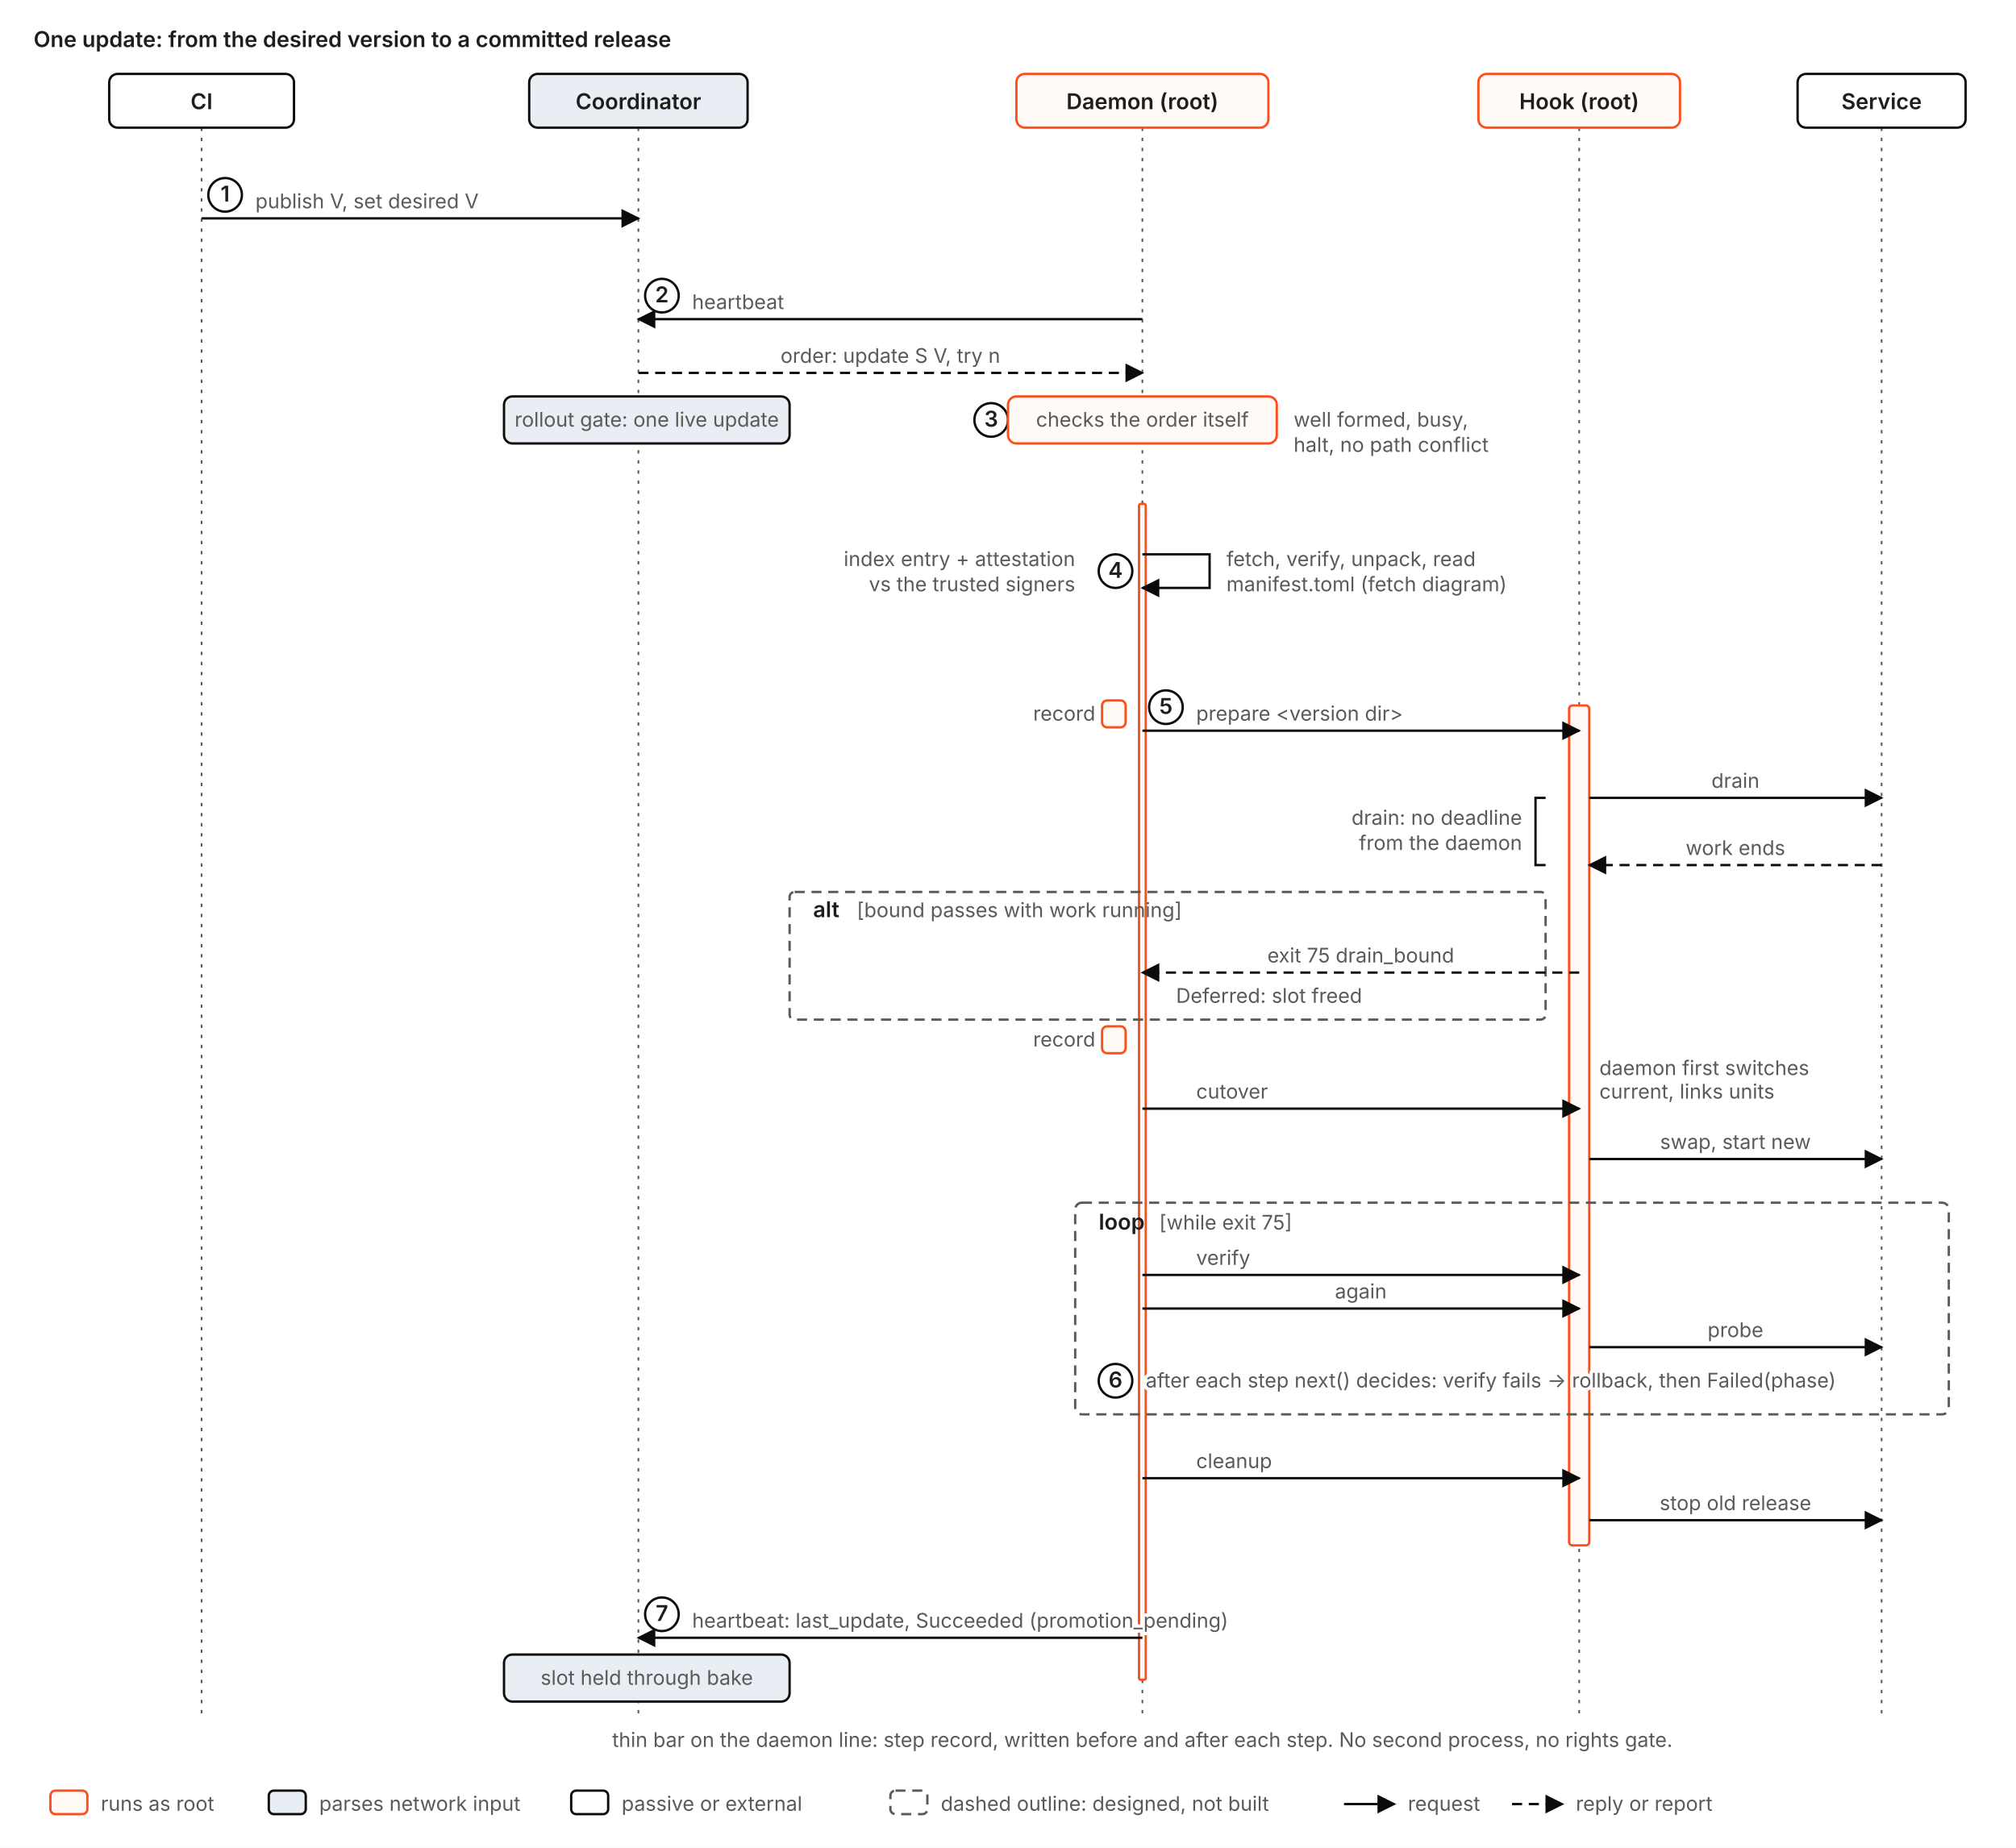
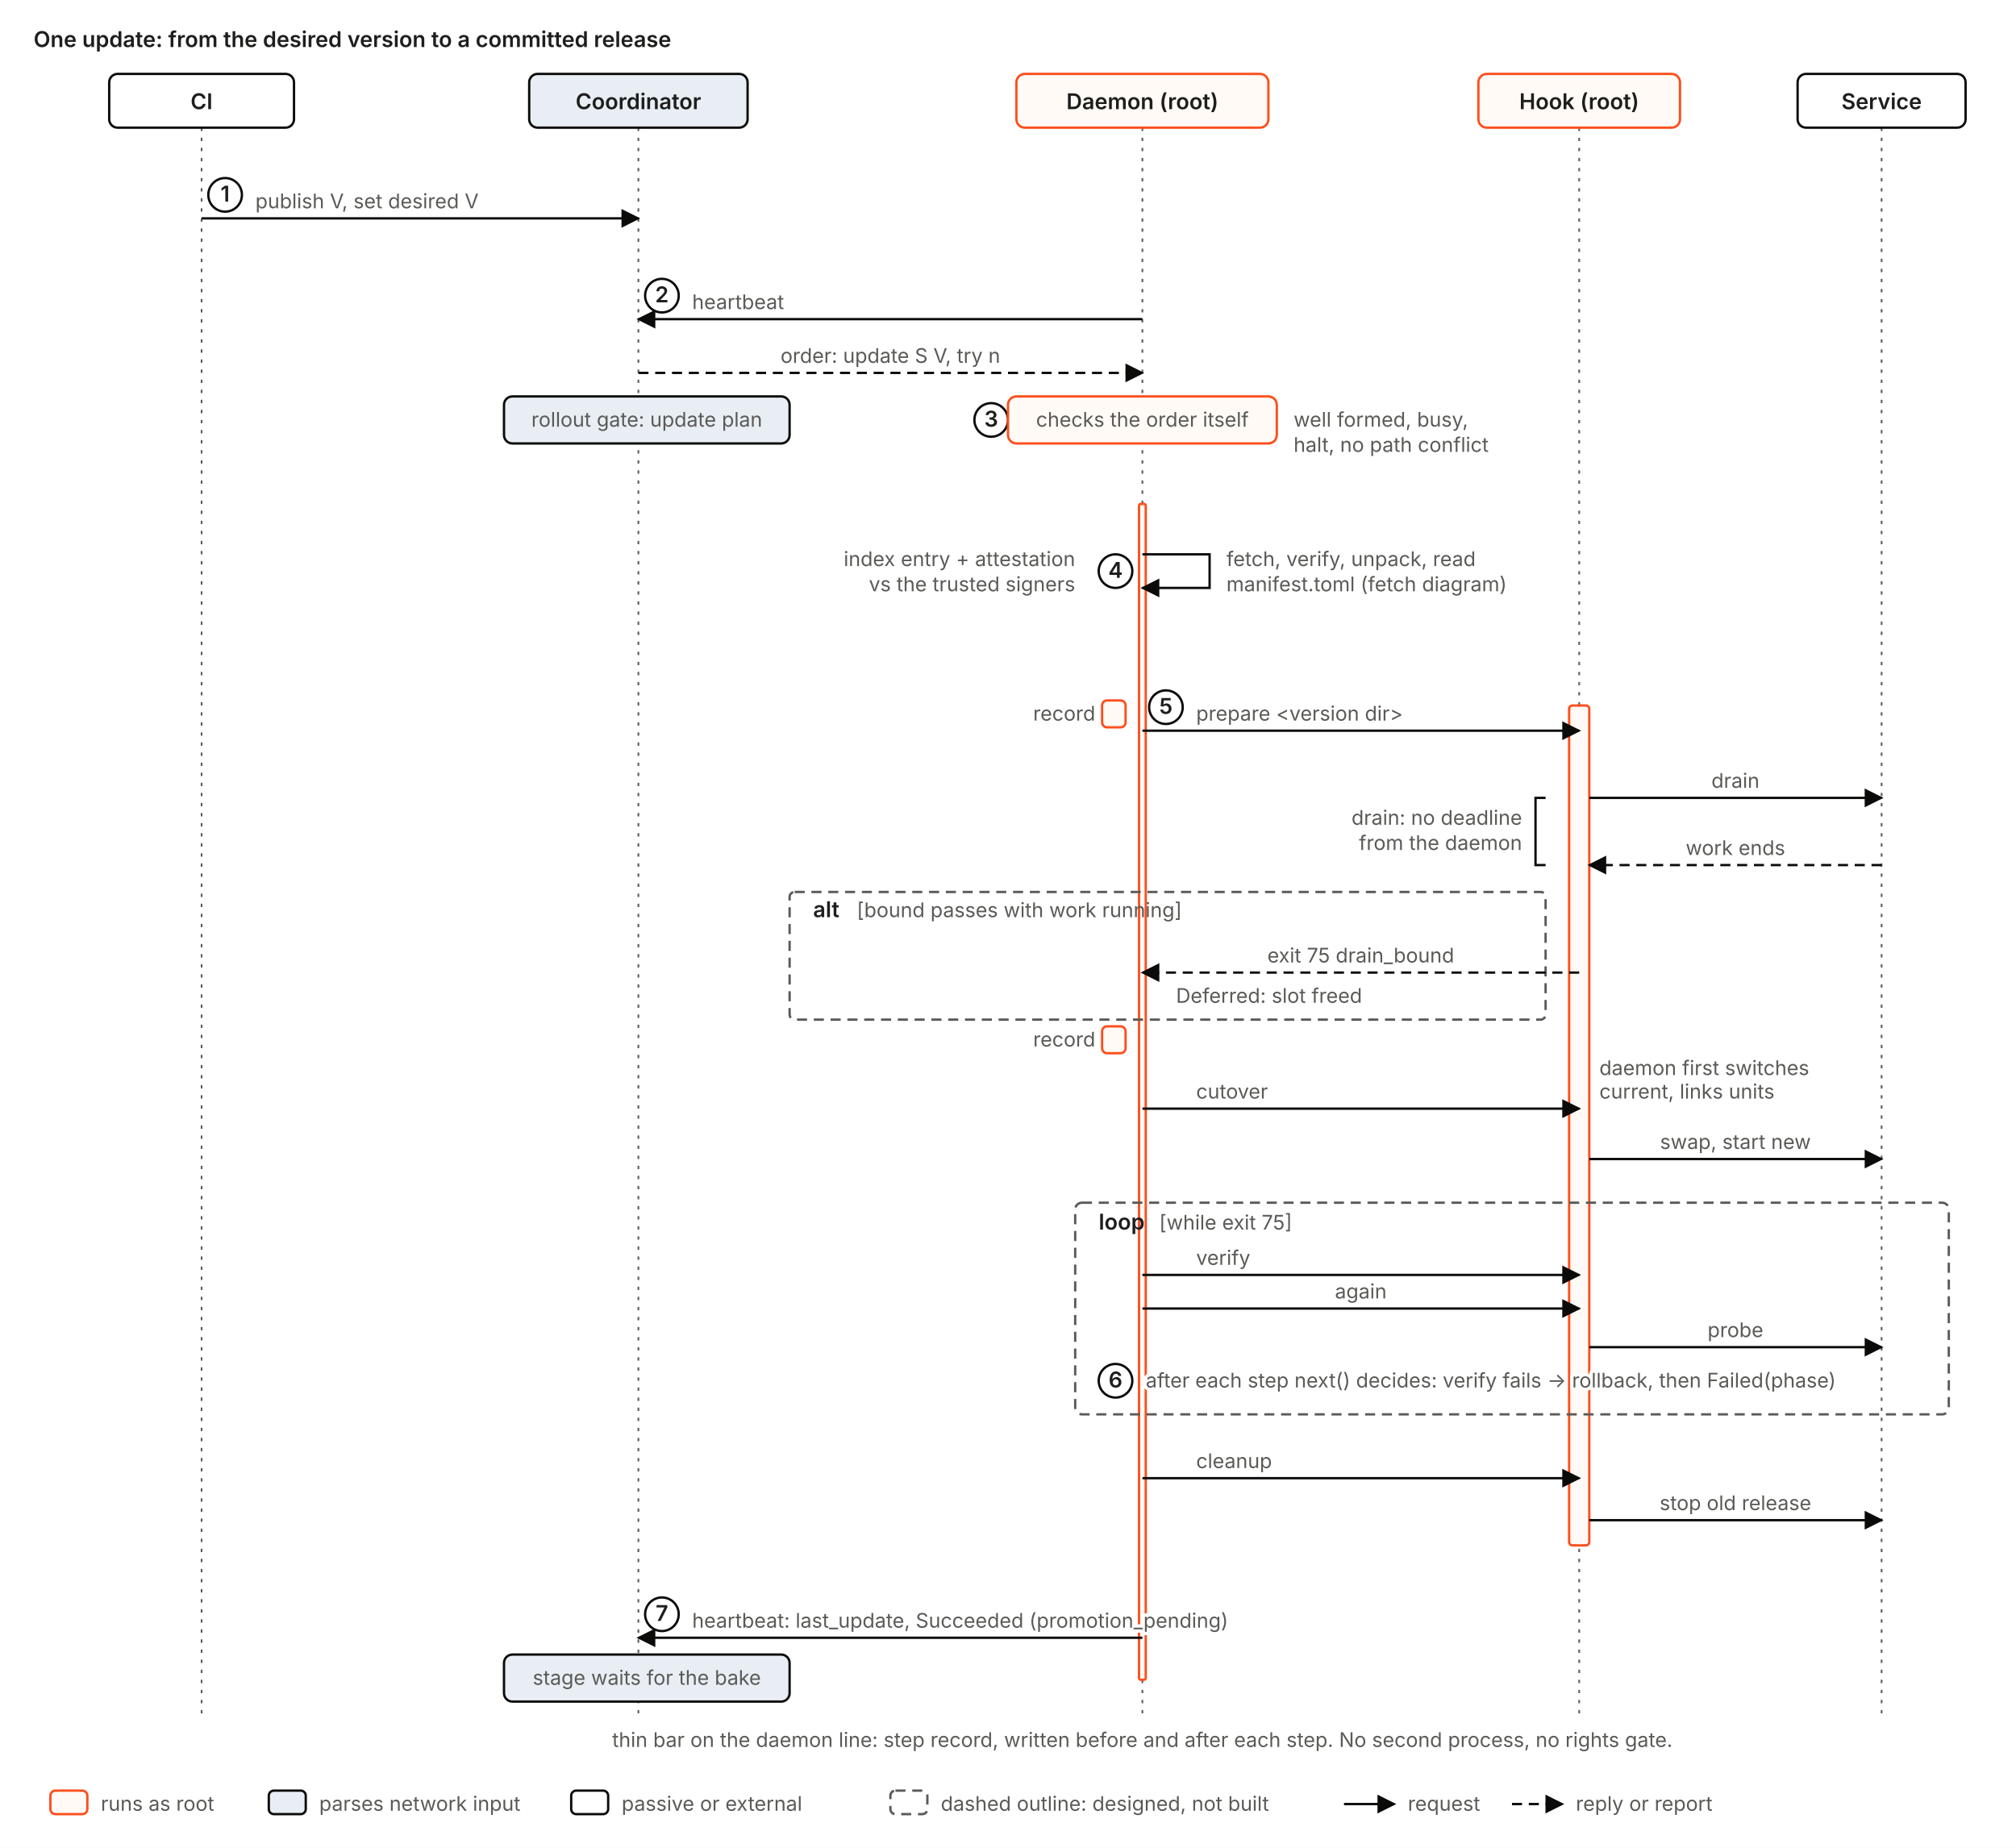
<svg xmlns="http://www.w3.org/2000/svg" viewBox="0 0 1200 1100" width="1200" height="1100" role="img" aria-label="Update sequence with drain: CI sets the desired version, the coordinator orders the update at a heartbeat, the daemon checks the order, fetches, verifies and unpacks the package, and runs prepare, cutover, verify and cleanup in the hook as root while the service drains.">
  <defs>
    <marker id="update-sequence-ak" viewBox="0 0 10 10" refX="9" refY="5" markerWidth="8" markerHeight="8" orient="auto-start-reverse">
      <path d="M0,0 L10,5 L0,10 z" fill="#0B0B0A" />
    </marker>
    <marker id="update-sequence-ao" viewBox="0 0 10 10" refX="9" refY="5" markerWidth="8" markerHeight="8" orient="auto-start-reverse">
      <path d="M0,0 L10,5 L0,10 z" fill="#FD4F1D" />
    </marker>
  </defs>
  <style>
.box{fill:#FFFFFF;stroke:#0B0B0A;stroke-width:1.4}
.box-b{fill:#E8EEF4;stroke:#0B0B0A;stroke-width:1.4}
.box-o{fill:#FFFAF5;stroke:#FD4F1D;stroke-width:1.4}
.box-t{fill:none;stroke:#FD4F1D;stroke-width:2}
.box-p{fill:none;stroke:#5A5A57;stroke-width:1.4;stroke-dasharray:6 4}
.dash{stroke-dasharray:6 4}
.tb{stroke:#FD4F1D;fill:none;stroke-width:2.2;stroke-dasharray:8 5}
.ln{stroke:#0B0B0A;fill:none;stroke-width:1.4}
.ln-d{stroke:#0B0B0A;fill:none;stroke-width:1.4;stroke-dasharray:6 4}
.ln-o{stroke:#FD4F1D;fill:none;stroke-width:1.6}
.ln-od{stroke:#FD4F1D;fill:none;stroke-width:1.6;stroke-dasharray:6 4}
.life{stroke:#5A5A57;stroke-width:1;stroke-dasharray:2 4}
text{fill:#1E1E1D;font-family:system-ui,-apple-system,'Segoe UI',sans-serif;font-size:13px}
.b{font-weight:600}
.t-m{fill:#5A5A57;font-size:12px}
.lbl{paint-order:stroke;stroke:#FFFFFF;stroke-width:4px;stroke-linejoin:round}
</style>
  <rect x="0" y="0" width="1200" height="1100" fill="#FFFFFF" />
  <text x="20" y="28" class="b" font-size="16" text-anchor="start">One update: from the desired version to a committed release</text>
  <path d="M120,76 L120,1020" class="life" />
  <path d="M380,76 L380,1020" class="life" />
  <path d="M680,76 L680,1020" class="life" />
  <path d="M940,76 L940,1020" class="life" />
  <path d="M1120,76 L1120,1020" class="life" />
  <rect x="65" y="44" width="110" height="32" rx="5" class="box" />
  <text x="120" y="65" class="b" text-anchor="middle">CI</text>
  <rect x="315" y="44" width="130" height="32" rx="5" class="box-b" />
  <text x="380" y="65" class="b" text-anchor="middle">Coordinator</text>
  <rect x="605" y="44" width="150" height="32" rx="5" class="box-o" />
  <text x="680" y="65" class="b" text-anchor="middle">Daemon (root)</text>
  <rect x="880" y="44" width="120" height="32" rx="5" class="box-o" />
  <text x="940" y="65" class="b" text-anchor="middle">Hook (root)</text>
  <rect x="1070" y="44" width="100" height="32" rx="5" class="box" />
  <text x="1120" y="65" class="b" text-anchor="middle">Service</text>
  <rect x="678" y="300" width="4" height="700" rx="1" class="box-o" />
  <path d="M120,130 L380,130" class="ln" marker-end="url(#update-sequence-ak)" />
  <circle cx="134" cy="116" r="10" fill="#FFFFFF" stroke="#0B0B0A" stroke-width="1.4" />
  <text x="134" y="120" class="b" font-size="12" text-anchor="middle">1</text>
  <text x="152" y="124" class="t-m lbl" text-anchor="start">publish V, set desired V</text>
  <path d="M680,190 L380,190" class="ln" marker-end="url(#update-sequence-ak)" />
  <circle cx="394" cy="176" r="10" fill="#FFFFFF" stroke="#0B0B0A" stroke-width="1.4" />
  <text x="394" y="180" class="b" font-size="12" text-anchor="middle">2</text>
  <text x="412" y="184" class="t-m lbl" text-anchor="start">heartbeat</text>
  <path d="M380,222 L680,222" class="ln-d" marker-end="url(#update-sequence-ak)" />
  <text x="530" y="216" class="t-m lbl" text-anchor="middle">order: update S V, try n</text>
  <rect x="300" y="236" width="170" height="28" rx="5" class="box-b" />
-   <text x="385" y="254" class="t-m" text-anchor="middle">rollout gate: one live update</text>
+   <text x="385" y="254" class="t-m" text-anchor="middle">rollout gate: update plan</text>
  <circle cx="590" cy="250" r="10" fill="#FFFFFF" stroke="#0B0B0A" stroke-width="1.4" />
  <text x="590" y="254" class="b" font-size="12" text-anchor="middle">3</text>
  <rect x="600" y="236" width="160" height="28" rx="5" class="box-o" />
  <text x="680" y="254" class="t-m" text-anchor="middle">checks the order itself</text>
  <text x="770" y="254" class="t-m lbl" text-anchor="start">well formed, busy,</text>
  <text x="770" y="269" class="t-m lbl" text-anchor="start">halt, no path conflict</text>
  <path d="M680,330 L720,330 L720,350 L680,350" class="ln" marker-end="url(#update-sequence-ak)" />
  <circle cx="664" cy="340" r="10" fill="#FFFFFF" stroke="#0B0B0A" stroke-width="1.4" />
  <text x="664" y="344" class="b" font-size="12" text-anchor="middle">4</text>
  <text x="730" y="337" class="t-m lbl" text-anchor="start">fetch, verify, unpack, read</text>
  <text x="730" y="352" class="t-m lbl" text-anchor="start">manifest.toml (fetch diagram)</text>
  <text x="640" y="337" class="t-m lbl" text-anchor="end">index entry + attestation</text>
  <text x="640" y="352" class="t-m lbl" text-anchor="end">vs the trusted signers</text>
  <rect x="934" y="420" width="12" height="500" rx="2" class="box-o" />
  <path d="M680,435 L940,435" class="ln" marker-end="url(#update-sequence-ak)" />
  <circle cx="694" cy="421" r="10" fill="#FFFFFF" stroke="#0B0B0A" stroke-width="1.4" />
  <text x="694" y="425" class="b" font-size="12" text-anchor="middle">5</text>
  <text x="712" y="429" class="t-m lbl" text-anchor="start">prepare &lt;version dir&gt;</text>
  <path d="M946,475 L1120,475" class="ln" marker-end="url(#update-sequence-ak)" />
  <text x="1033" y="469" class="t-m lbl" text-anchor="middle">drain</text>
  <path d="M1120,515 L946,515" class="ln-d" marker-end="url(#update-sequence-ak)" />
  <text x="1033" y="509" class="t-m lbl" text-anchor="middle">work ends</text>
  <path d="M920,475 L914,475 L914,515 L920,515" class="ln" />
  <text x="906" y="491" class="t-m lbl" text-anchor="end">drain: no deadline</text>
  <text x="906" y="506" class="t-m lbl" text-anchor="end">from the daemon</text>
  <rect x="470" y="531" width="450" height="76" rx="3" class="box-p" />
  <text x="484" y="546" class="b" text-anchor="start">alt</text>
  <text x="510" y="546" class="t-m" text-anchor="start">[bound passes with work running]</text>
  <path d="M940,579 L680,579" class="ln-d" marker-end="url(#update-sequence-ak)" />
  <text x="810" y="573" class="t-m lbl" text-anchor="middle">exit 75 drain_bound</text>
  <text x="700" y="597" class="t-m lbl" text-anchor="start">Deferred: slot freed</text>
  <rect x="656" y="417" width="14" height="16" rx="3" class="box-o" />
  <text x="652" y="429" class="t-m" text-anchor="end">record</text>
  <rect x="656" y="611" width="14" height="16" rx="3" class="box-o" />
  <text x="652" y="623" class="t-m" text-anchor="end">record</text>
  <path d="M680,660 L940,660" class="ln" marker-end="url(#update-sequence-ak)" />
  <text x="712" y="654" class="t-m lbl" text-anchor="start">cutover</text>
  <text x="952" y="640" class="t-m lbl" text-anchor="start">daemon first switches</text>
  <text x="952" y="654" class="t-m lbl" text-anchor="start">current, links units</text>
  <path d="M946,690 L1120,690" class="ln" marker-end="url(#update-sequence-ak)" />
  <text x="1033" y="684" class="t-m lbl" text-anchor="middle">swap, start new</text>
  <rect x="640" y="716" width="520" height="126" rx="4" class="box-p" />
  <text x="654" y="732" class="b" text-anchor="start">loop</text>
  <text x="690" y="732" class="t-m" text-anchor="start">[while exit 75]</text>
  <path d="M680,759 L940,759" class="ln" marker-end="url(#update-sequence-ak)" />
  <text x="712" y="753" class="t-m lbl" text-anchor="start">verify</text>
  <path d="M680,779 L940,779" class="ln" marker-end="url(#update-sequence-ak)" />
  <text x="810" y="773" class="t-m lbl" text-anchor="middle">again</text>
  <path d="M946,802 L1120,802" class="ln" marker-end="url(#update-sequence-ak)" />
  <text x="1033" y="796" class="t-m lbl" text-anchor="middle">probe</text>
  <circle cx="664" cy="822" r="10" fill="#FFFFFF" stroke="#0B0B0A" stroke-width="1.4" />
  <text x="664" y="826" class="b" font-size="12" text-anchor="middle">6</text>
  <text x="682" y="826" class="t-m lbl" text-anchor="start">after each step next() decides: verify fails -&gt; rollback, then Failed(phase)</text>
  <path d="M680,880 L940,880" class="ln" marker-end="url(#update-sequence-ak)" />
  <text x="712" y="874" class="t-m lbl" text-anchor="start">cleanup</text>
  <path d="M946,905 L1120,905" class="ln" marker-end="url(#update-sequence-ak)" />
  <text x="1033" y="899" class="t-m lbl" text-anchor="middle">stop old release</text>
  <path d="M680,975 L380,975" class="ln" marker-end="url(#update-sequence-ak)" />
  <circle cx="394" cy="961" r="10" fill="#FFFFFF" stroke="#0B0B0A" stroke-width="1.4" />
  <text x="394" y="965" class="b" font-size="12" text-anchor="middle">7</text>
  <text x="412" y="969" class="t-m lbl" text-anchor="start">heartbeat: last_update, Succeeded (promotion_pending)</text>
  <rect x="300" y="985" width="170" height="28" rx="5" class="box-b" />
-   <text x="385" y="1003" class="t-m" text-anchor="middle">slot held through bake</text>
+   <text x="385" y="1003" class="t-m" text-anchor="middle">stage waits for the bake</text>
  <text x="680" y="1040" class="t-m" text-anchor="middle">thin bar on the daemon line: step record, written before and after each step. No second process, no rights gate.</text>
  <rect x="30" y="1066" width="22" height="14" rx="3" class="box-o" />
  <text x="60" y="1078" class="t-m" text-anchor="start">runs as root</text>
  <rect x="160" y="1066" width="22" height="14" rx="3" class="box-b" />
  <text x="190" y="1078" class="t-m" text-anchor="start">parses network input</text>
  <rect x="340" y="1066" width="22" height="14" rx="3" class="box" />
  <text x="370" y="1078" class="t-m" text-anchor="start">passive or external</text>
  <rect x="530" y="1066" width="22" height="14" rx="3" class="box-p" />
  <text x="560" y="1078" class="t-m" text-anchor="start">dashed outline: designed, not built</text>
  <path d="M800,1074 L830,1074" class="ln" marker-end="url(#update-sequence-ak)" />
  <text x="838" y="1078" class="t-m" text-anchor="start">request</text>
  <path d="M900,1074 L930,1074" class="ln-d" marker-end="url(#update-sequence-ak)" />
  <text x="938" y="1078" class="t-m" text-anchor="start">reply or report</text>
</svg>
